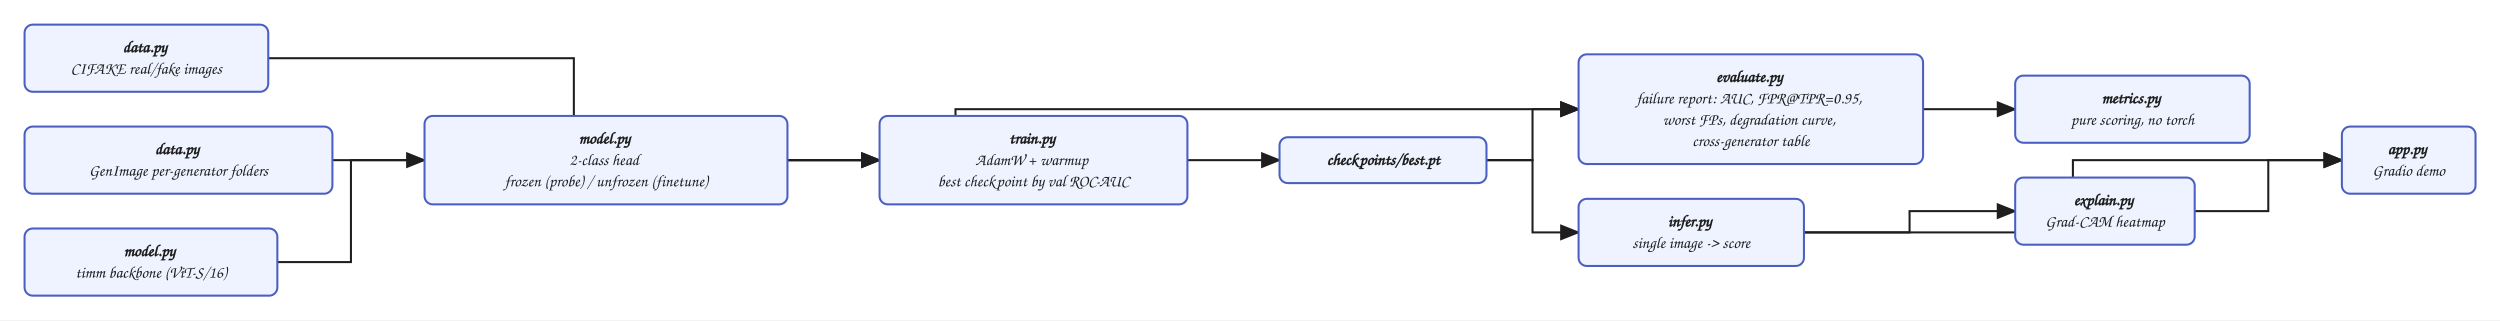
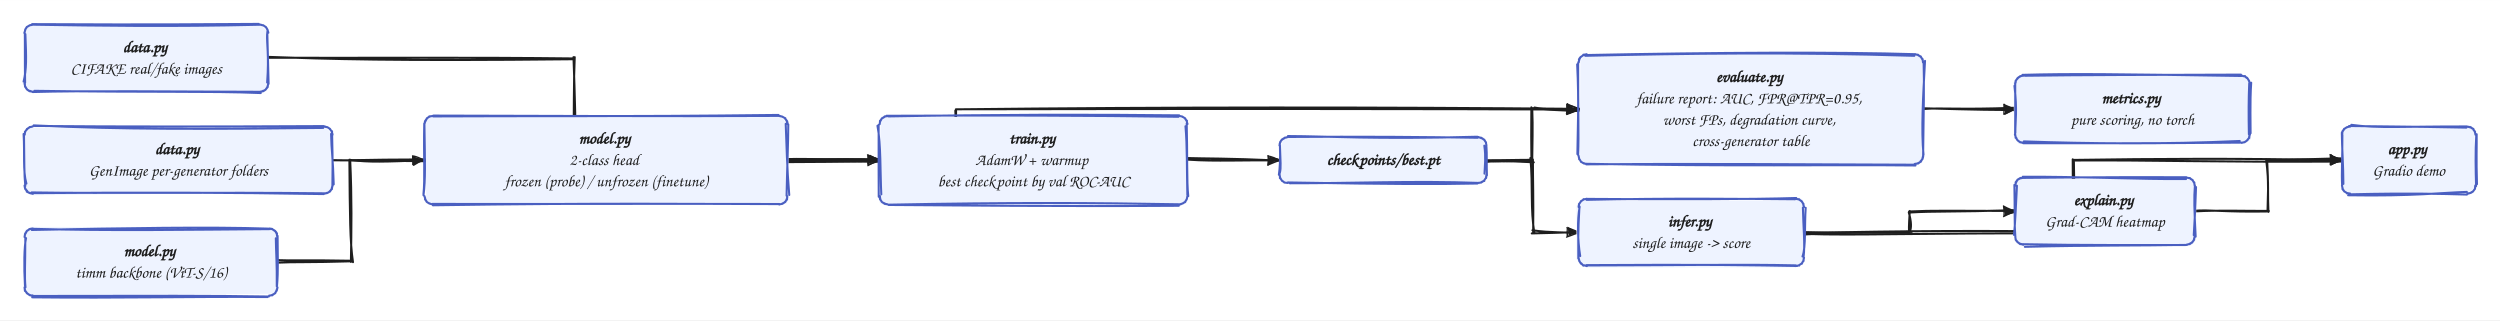
<svg xmlns="http://www.w3.org/2000/svg" viewBox="-24.0 -24.0 2442.7 312.8" width="2443" height="313" font-family="'Comic Sans MS', 'Comic Sans', cursive">
  <rect x="-24.0" y="-24.0" width="2442.7" height="312.8" fill="#ffffff" />
  <defs>
    <marker id="arrowhead" markerWidth="10" markerHeight="8" refX="9" refY="4" orient="auto">
      <polygon points="0 0, 10 4, 0 8" fill="#1e1e1e" />
    </marker>
  </defs>
-   <polyline points="238.1,32.8 536.7,32.8 536.7,132.4 835.4,132.4" fill="none" stroke="#1e1e1e" stroke-width="2" marker-end="url(#arrowhead)" />
-   <polyline points="300.8,132.4 909.6,132.4 909.6,82.6 1518.4,82.6" fill="none" stroke="#1e1e1e" stroke-width="2" marker-end="url(#arrowhead)" />
-   <polyline points="247.0,232.0 318.9,232.0 318.9,132.4 390.8,132.4" fill="none" stroke="#1e1e1e" stroke-width="2" marker-end="url(#arrowhead)" />
-   <polyline points="745.4,132.4 835.4,132.4" fill="none" stroke="#1e1e1e" stroke-width="2" marker-end="url(#arrowhead)" />
-   <polyline points="1136.2,132.4 1226.2,132.4" fill="none" stroke="#1e1e1e" stroke-width="2" marker-end="url(#arrowhead)" />
-   <polyline points="1428.4,132.4 1473.4,132.4 1473.4,82.6 1518.4,82.6" fill="none" stroke="#1e1e1e" stroke-width="2" marker-end="url(#arrowhead)" />
-   <polyline points="1428.4,132.4 1473.4,132.4 1473.4,203.0 1518.4,203.0" fill="none" stroke="#1e1e1e" stroke-width="2" marker-end="url(#arrowhead)" />
-   <polyline points="1855.0,82.6 1945.0,82.6" fill="none" stroke="#1e1e1e" stroke-width="2" marker-end="url(#arrowhead)" />
-   <polyline points="1738.6,203.0 1841.8,203.0 1841.8,182.2 1945.0,182.2" fill="none" stroke="#1e1e1e" stroke-width="2" marker-end="url(#arrowhead)" />
-   <polyline points="2120.4,182.2 2192.3,182.2 2192.3,132.4 2264.2,132.4" fill="none" stroke="#1e1e1e" stroke-width="2" marker-end="url(#arrowhead)" />
-   <polyline points="1738.6,203.0 2001.4,203.0 2001.4,132.4 2264.2,132.4" fill="none" stroke="#1e1e1e" stroke-width="2" marker-end="url(#arrowhead)" />
-   <rect x="0.0" y="0.0" width="238.1" height="65.6" rx="8" ry="8" fill="#eef3ff" stroke="#4a5fc1" stroke-width="2" />
+   <path d="M237.879 31.496 C296.356 33.567, 359.417 35.725, 535.6 33.798 M238.208 32.363 C338.952 32.602, 437.983 31.819, 537.479 33.028 M536.337 31.762 C537.668 68.811, 538.937 104.679, 537.86 131.371 M537.545 31.78 C536.454 57.749, 536.842 80.228, 536.356 132.647 M536.118 132.931 C647.241 131.561, 757.421 132.894, 836.731 133.733 M537.232 132.907 C653.741 130.607, 770.917 131.297, 836.124 131.74" fill="none" stroke="#1e1e1e" stroke-width="2" stroke-linecap="round" stroke-linejoin="round" />
+   <path d="M836.484 131.279 L823.882 136.275 L824.057 127.37" fill="#1e1e1e" stroke="none" stroke-width="0" stroke-linecap="round" stroke-linejoin="round" />
+   <path d="M834.727 133.043 C833.061 134.047, 830.724 134.841, 824.327 136.722 M835.63 132.744 C831.695 134.057, 827.935 135.881, 824.106 136.916 M824.115 136.651 C824.082 133.683, 824.746 129.662, 824.56 127.97 M824.424 136.638 C824.575 133.814, 824.351 131.63, 824.074 127.748 M823.607 127.16 C828.66 129.87, 833.768 132.118, 836.105 132.041 M824.739 127.654 C828.025 129.898, 832.664 130.876, 835.796 132.508" fill="none" stroke="#1e1e1e" stroke-width="1.2" stroke-linecap="round" stroke-linejoin="round" />
+   <path d="M301.434 132.539 C423.449 133.741, 545.26 134.128, 910.063 131.528 M301.168 132.395 C530.784 135.501, 760.84 135.454, 909.513 132.306 M908.218 131.914 C907.56 112.65, 910.35 92.534, 909.419 84.058 M908.899 131.821 C909.842 112.852, 910.282 94.678, 910.152 83.622 M910.21 82.701 C1151.869 82.164, 1394.167 82.411, 1518.98 82.97 M909.939 82.749 C1118.485 80.391, 1327.419 80.528, 1518.74 82.278" fill="none" stroke="#1e1e1e" stroke-width="2" stroke-linecap="round" stroke-linejoin="round" />
+   <path d="M1519.062 83.801 L1506.681 88.522 L1506.607 79.587" fill="#1e1e1e" stroke="none" stroke-width="0" stroke-linecap="round" stroke-linejoin="round" />
+   <path d="M1518.542 82.258 C1515.769 83.487, 1513.204 85.333, 1506.573 87.295 M1518.014 82.245 C1513.676 84.348, 1510.061 85.823, 1507.505 86.881 M1506.781 87.031 C1507.796 84.813, 1507.518 83.09, 1507.122 77.544 M1507.638 86.983 C1507.704 84.684, 1507.497 82.987, 1507.367 78.201 M1507.608 77.157 C1508.902 79.13, 1511.476 80.102, 1518.949 81.857 M1507.793 77.718 C1511.345 79.161, 1514.393 80.615, 1518.738 82.747" fill="none" stroke="#1e1e1e" stroke-width="1.2" stroke-linecap="round" stroke-linejoin="round" />
+   <path d="M246.071 230.068 C262.234 230.794, 275.549 229.797, 318.313 230.683 M246.493 232.57 C263.634 231.684, 278.705 232.513, 319.605 231.222 M320.899 232.065 C317.925 212.206, 317.837 187.422, 317.379 131.946 M318.854 231.863 C319.432 200.312, 319.924 169.443, 318.147 131.997 M318.341 132.182 C336.714 134.629, 350.762 134.049, 391.891 132.437 M319.872 132.457 C339.951 132.023, 361.061 131.768, 391.516 131.687" fill="none" stroke="#1e1e1e" stroke-width="2" stroke-linecap="round" stroke-linejoin="round" />
+   <path d="M391.04 132.723 L378.881 137.169 L378.557 128.204" fill="#1e1e1e" stroke="none" stroke-width="0" stroke-linecap="round" stroke-linejoin="round" />
+   <path d="M389.855 132.974 C387.877 132.351, 386.985 133.348, 380.12 137.468 M390.748 132.297 C388.207 133.163, 385.037 134.339, 379.353 136.446 M380.287 137.011 C379.613 135.184, 379.833 132.519, 379.083 128.158 M379.532 136.927 C379.657 133.354, 380.186 130.344, 380.06 128.255 M379.108 128.655 C382.573 128.889, 384.813 129.486, 391.194 133.175 M380.247 128.332 C383.115 128.975, 385.522 129.954, 391.08 132.587" fill="none" stroke="#1e1e1e" stroke-width="1.2" stroke-linecap="round" stroke-linejoin="round" />
+   <path d="M746.357 132.589 C763.56 133.254, 779.975 130.291, 837.467 131.946 M745.666 131.352 C768.637 130.672, 792.967 132.448, 834.828 133.278" fill="none" stroke="#1e1e1e" stroke-width="2" stroke-linecap="round" stroke-linejoin="round" />
+   <path d="M835.218 131.846 L823.281 136.016 L825.906 127.022" fill="#1e1e1e" stroke="none" stroke-width="0" stroke-linecap="round" stroke-linejoin="round" />
+   <path d="M835.27 131.989 C834.015 133.493, 830.992 133.64, 823.965 137.841 M835.682 132.548 C831.788 133.254, 828.763 135.032, 824.352 137.162 M824.554 137.192 C824.927 134.315, 824.205 132.147, 824.684 127.532 M824.347 137.072 C824.386 134.023, 824.212 131.502, 824.233 127.788 M824.709 128.452 C826.615 128.848, 830.422 130.971, 835.638 132.791 M823.95 128.195 C827.156 128.989, 828.923 129.493, 835.622 132.627" fill="none" stroke="#1e1e1e" stroke-width="1.2" stroke-linecap="round" stroke-linejoin="round" />
+   <path d="M1134.643 130.31 C1153.657 130.931, 1173.945 130.403, 1226.521 132.809 M1137.239 131.934 C1164.247 133.813, 1191.644 132.136, 1226.552 132.735" fill="none" stroke="#1e1e1e" stroke-width="2" stroke-linecap="round" stroke-linejoin="round" />
+   <path d="M1225.595 130.968 L1213.88 138.063 L1216.256 129.039" fill="#1e1e1e" stroke="none" stroke-width="0" stroke-linecap="round" stroke-linejoin="round" />
+   <path d="M1226.885 132.906 C1224.523 132.733, 1221.272 133.933, 1215.912 136.313 M1225.865 132.8 C1222.52 134.12, 1218.689 135.548, 1215.551 136.927 M1215.02 137.372 C1215.145 133.446, 1214.92 131.776, 1215.045 128.347 M1215.361 137.216 C1215.315 134.693, 1215.158 132.659, 1215.326 128.042 M1214.608 128.249 C1218.759 128.808, 1222.231 130.555, 1226.283 132.408 M1214.804 128.058 C1219.525 129.903, 1223.803 130.832, 1226.364 132.667" fill="none" stroke="#1e1e1e" stroke-width="1.2" stroke-linecap="round" stroke-linejoin="round" />
+   <path d="M1428.729 132.43 C1436.132 134.964, 1446.87 132.47, 1471.975 133.673 M1428.011 132.516 C1443.366 132.667, 1460.337 131.937, 1472.475 132.191 M1472.341 134.119 C1472.029 117.664, 1472.105 101.669, 1472.256 80.808 M1473.119 131.388 C1473.231 116.714, 1473.878 100.181, 1473.132 82.321 M1475.389 80.974 C1487.261 83.551, 1503.443 83.785, 1518.411 84.374 M1472.545 81.708 C1488.435 82.865, 1505.541 83.018, 1518.713 82.163" fill="none" stroke="#1e1e1e" stroke-width="2" stroke-linecap="round" stroke-linejoin="round" />
+   <path d="M1517.373 83.49 L1505.88 87.11 L1508.006 78.056" fill="#1e1e1e" stroke="none" stroke-width="0" stroke-linecap="round" stroke-linejoin="round" />
+   <path d="M1517.999 82.12 C1516.431 84.074, 1514.853 84.425, 1507.358 86.886 M1518.399 82.301 C1514.724 84.411, 1510.087 85.489, 1507.2 86.892 M1506.887 87.753 C1508.058 84.216, 1506.892 81.604, 1506.806 77.921 M1507.055 86.841 C1507.644 83.762, 1507.504 79.697, 1507.099 77.776 M1507.809 78.246 C1510.4 78.967, 1515.441 80.338, 1518.327 82.224 M1507.058 78.122 C1511.095 79.166, 1514.732 80.571, 1518.506 82.906" fill="none" stroke="#1e1e1e" stroke-width="1.2" stroke-linecap="round" stroke-linejoin="round" />
+   <path d="M1426.215 134.551 C1435.429 132.882, 1445.638 132.823, 1474.629 134.536 M1428.784 133.099 C1446.254 132.933, 1464.371 133.149, 1473.398 131.647 M1471.322 130.27 C1473.921 157.602, 1471.118 181.323, 1475.315 203.695 M1473.774 131.829 C1473.758 151.512, 1474.457 169.223, 1474.027 203.496 M1473.305 200.904 C1490.938 203.539, 1506.96 202.577, 1518.051 203.886 M1472.67 203.992 C1486.073 203.71, 1500.757 203.265, 1518.579 202.655" fill="none" stroke="#1e1e1e" stroke-width="2" stroke-linecap="round" stroke-linejoin="round" />
+   <path d="M1516.951 203.013 L1508.88 206.357 L1507.555 197.273" fill="#1e1e1e" stroke="none" stroke-width="0" stroke-linecap="round" stroke-linejoin="round" />
+   <path d="M1518.814 203.437 C1516.139 203.714, 1514.332 205.117, 1506.603 207.659 M1518.733 202.952 C1515.904 204.002, 1513.614 204.782, 1507.599 207.057 M1507.993 206.893 C1507.476 203.747, 1506.808 200.193, 1507.807 199.135 M1507.27 207.386 C1507.197 204.832, 1507.074 201.254, 1507.392 198.429 M1506.909 198.444 C1511.672 199.327, 1516.378 202.224, 1518.172 202.24 M1507.111 198.385 C1510.464 199.58, 1513.461 200.51, 1518.448 203.346" fill="none" stroke="#1e1e1e" stroke-width="1.2" stroke-linecap="round" stroke-linejoin="round" />
+   <path d="M1854.701 82.471 C1874.749 80.94, 1889.053 83.315, 1944.483 81.199 M1853.957 81.681 C1875.078 82.082, 1898.074 83.245, 1945.921 83.503" fill="none" stroke="#1e1e1e" stroke-width="2" stroke-linecap="round" stroke-linejoin="round" />
+   <path d="M1946.329 81.735 L1935.279 88.004 L1933.705 78.891" fill="#1e1e1e" stroke="none" stroke-width="0" stroke-linecap="round" stroke-linejoin="round" />
+   <path d="M1944.327 82.052 C1942.448 84.28, 1940.412 84.834, 1934.35 87.632 M1944.716 82.804 C1942.436 83.517, 1939.34 84.898, 1933.647 87.373 M1934.26 86.673 C1933.35 85.718, 1934.619 83.021, 1933.969 78.109 M1934.084 87.13 C1933.926 84.382, 1933.82 82.012, 1934.285 78.283 M1934.51 77.841 C1935.513 79.888, 1937.686 79.607, 1944.616 83.358 M1933.765 77.848 C1936.506 79.37, 1938.862 79.825, 1944.99 82.986" fill="none" stroke="#1e1e1e" stroke-width="1.2" stroke-linecap="round" stroke-linejoin="round" />
+   <path d="M1740.187 204.992 C1760.293 203.328, 1781.116 203.739, 1843.937 202.462 M1738.33 202.663 C1767.142 203.583, 1794.659 203.492, 1841.444 203.359 M1842.083 201.972 C1843.574 198.991, 1843.814 193.056, 1841.034 183.47 M1841.284 203.313 C1840.916 195.204, 1841.719 189.295, 1842.017 182.046 M1841.937 183.565 C1865.981 182.105, 1885.37 183.151, 1943.932 181.31 M1841.319 182.56 C1863.932 181.386, 1883.549 181.947, 1944.91 182.039" fill="none" stroke="#1e1e1e" stroke-width="2" stroke-linecap="round" stroke-linejoin="round" />
+   <path d="M1945.907 183.658 L1935.079 186.451 L1933.255 177.308" fill="#1e1e1e" stroke="none" stroke-width="0" stroke-linecap="round" stroke-linejoin="round" />
+   <path d="M1945.143 182.568 C1942.156 183.12, 1939.891 184.726, 1933.596 187.605 M1945.05 182.655 C1941.417 183.208, 1938.466 185.19, 1934.046 186.738 M1933.926 186.454 C1934.207 184.449, 1934.535 182.25, 1933.53 177.083 M1934.298 186.875 C1934.055 184.651, 1933.966 182.769, 1933.858 177.417 M1933.609 177.238 C1936.857 179.447, 1938.695 180.692, 1944.461 182.574 M1933.819 177.312 C1938.075 179.884, 1941.991 180.764, 1944.932 182.626" fill="none" stroke="#1e1e1e" stroke-width="1.2" stroke-linecap="round" stroke-linejoin="round" />
+   <path d="M2119.473 181.912 C2135.114 180.513, 2149.132 183.358, 2192.691 182.525 M2120.903 182.445 C2144.315 181.173, 2165.461 182.029, 2192.867 182.016 M2191.564 181.724 C2191.598 168.077, 2193.359 156.204, 2190.193 131.758 M2192.439 182.954 C2191.72 168.176, 2192.574 155.484, 2191.213 133.021 M2190.354 133.295 C2209.778 131.799, 2227.426 131.649, 2262.772 130.623 M2191.943 132.444 C2218.712 132.063, 2244.746 132.027, 2263.976 132.331" fill="none" stroke="#1e1e1e" stroke-width="2" stroke-linecap="round" stroke-linejoin="round" />
+   <path d="M2264.685 132.98 L2254.079 135.498 L2252.004 126.325" fill="#1e1e1e" stroke="none" stroke-width="0" stroke-linecap="round" stroke-linejoin="round" />
+   <path d="M2263.256 131.783 C2262.893 132.56, 2260.4 133.317, 2253.943 136.276 M2264.584 132.156 C2260.621 134.274, 2256.864 134.956, 2253.645 136.703 M2252.792 136.834 C2252.825 133.779, 2253.651 132.079, 2253.731 128.097 M2252.993 137.219 C2253.528 133.721, 2253.456 130.526, 2253.351 127.87 M2253.81 127.235 C2255.426 129.607, 2258.832 130.476, 2263.505 132.391 M2253.073 128.326 C2256.645 129.147, 2260.871 130.503, 2264.074 132.866" fill="none" stroke="#1e1e1e" stroke-width="1.2" stroke-linecap="round" stroke-linejoin="round" />
+   <path d="M1739.363 204.458 C1790.978 206.262, 1842.941 203.462, 2000.323 203.945 M1737.865 203.658 C1833.561 201.34, 1928.433 201.024, 2000.836 202.421 M1999.645 203.075 C2003.834 183.595, 2002.717 161.817, 2002.352 134.245 M2002.193 201.996 C2000.726 188.116, 2001.632 174.008, 2001.208 131.596 M2001.694 132.739 C2076.612 132.179, 2148.907 134.609, 2262.778 133.78 M2001.215 132.183 C2083.137 130.948, 2164.525 130.444, 2263.915 132.419" fill="none" stroke="#1e1e1e" stroke-width="2" stroke-linecap="round" stroke-linejoin="round" />
+   <path d="M2264.263 132.102 L2253.878 137.546 L2254.754 128.342" fill="#1e1e1e" stroke="none" stroke-width="0" stroke-linecap="round" stroke-linejoin="round" />
+   <path d="M2264.071 132.7 C2262.601 133.702, 2259.88 133.609, 2253.188 136.649 M2263.968 132.408 C2259.601 134.365, 2255.99 135.648, 2253.093 136.468 M2253.899 137.015 C2253.539 134.35, 2253.422 131.707, 2253.292 127.471 M2253.207 136.644 C2252.936 134.39, 2252.881 131.684, 2252.924 128.124 M2252.91 127.032 C2256.77 129.566, 2259.841 130.06, 2263.35 132.007 M2253.126 128.189 C2256.014 129.161, 2259.6 130.042, 2264.016 131.955" fill="none" stroke="#1e1e1e" stroke-width="1.2" stroke-linecap="round" stroke-linejoin="round" />
+   <path d="M232.063 -1.075 L231.134 0.866 L235.024 4.338 L239.179 6.587 L237.674 9.049 L238.176 55.938 L237.153 61.625 L234.175 64.133 L234.922 65.109 L231.24 64.219 L8.946 64.392 L4.153 66.716 L4.281 62.43 L0.172 59.818 L-1.894 58.749 L-0.147 8.677 L1.476 3.049 L3.44 1.399 L6.82 -1.439 L7.257 -0.537" fill="#eef3ff" stroke="none" stroke-width="0" stroke-linecap="round" stroke-linejoin="round" />
+   <path d="M229.868 -0.067 C230.547 0.114, 231.599 0.074, 233.355 0.915 M230.078 -0.118 C230.824 0.178, 231.275 0.384, 233.193 0.747 M233.404 0.702 C234.052 1.187, 234.983 2.053, 235.699 2.333 M233.049 0.525 C234.133 1.197, 234.841 1.838, 235.862 2.339 M235.502 2.337 C236.27 2.904, 236.956 3.99, 237.171 5.065 M235.741 2.255 C236.258 2.874, 236.682 3.697, 237.418 4.956 M237.177 4.883 C237.687 6.062, 238.03 7.328, 237.805 7.813 M237.424 5.067 C237.782 5.968, 237.97 7.116, 238.226 7.925 M236.993 8.999 C236.468 18.674, 238.994 29.527, 237.017 56.512 M237.167 7.061 C237.57 21.534, 237.974 36.243, 238.441 57.842 M238.035 57.661 C237.976 58.431, 237.67 59.821, 237.228 60.659 M238.081 57.476 C237.974 58.417, 237.699 59.18, 237.553 60.8 M237.626 60.924 C236.794 61.626, 236.752 62.245, 235.729 63.065 M237.485 60.698 C236.776 61.676, 236.115 62.528, 235.619 63.227 M235.702 63.148 C235.43 63.82, 234.691 64.33, 232.839 64.711 M235.751 63.313 C234.889 63.756, 233.891 64.607, 233.309 65.062 M233.099 64.851 C232.319 65.4, 231.319 65.47, 230.317 65.424 M233.001 65.031 C231.947 65.102, 231.063 65.276, 230.065 65.579 M230.754 66.843 C179.68 64.758, 125.249 66.378, 9.543 64.639 M230.733 65.569 C143.924 65.322, 56.368 64.382, 7.89 65.847 M8.276 65.762 C6.847 65.248, 6.285 64.977, 5.096 64.668 M8.155 65.601 C7.064 65.388, 5.829 65.317, 4.783 64.959 M4.615 64.907 C4.338 64.73, 3.542 64.074, 2.479 63.467 M4.945 65.055 C3.963 64.412, 3.043 63.505, 2.496 63.211 M2.373 63.377 C2.015 62.605, 1.312 62.323, 0.784 60.508 M2.424 63.214 C1.916 62.408, 1.428 61.696, 0.75 60.568 M0.551 60.476 C0.255 59.825, 0.55 59.506, 0.267 57.414 M0.451 60.713 C0.497 59.547, 0.251 58.288, -0.034 57.526 M-0.955 55.675 C2.106 43.597, 1.769 32.628, 0.809 9.235 M0.537 56.647 C0.444 46.584, 0.281 36.793, 0.263 9.019 M-0.25 8.149 C-0.002 6.975, 0.497 6.28, 0.799 4.84 M-0.027 8.136 C0.011 7.2, 0.436 6.38, 0.653 4.927 M0.806 4.818 C0.784 4.365, 1.465 3.678, 2.346 2.29 M0.599 4.794 C1.011 4.031, 1.64 3.314, 2.232 2.189 M2.377 2.208 C2.959 2.022, 4.22 0.967, 4.817 0.741 M2.29 2.252 C3.358 1.772, 4.424 1.083, 4.983 0.683 M4.957 0.641 C6.166 0.493, 6.756 0.091, 7.93 -0.315 M4.907 0.653 C5.709 0.614, 6.546 0.439, 7.884 0.12 M7.405 -0.529 C57.667 -0.365, 104.144 0.172, 228.825 -0.738 M8.805 0.065 C74.57 1.099, 141.299 2.177, 229.926 0.092" fill="none" stroke="#4a5fc1" stroke-width="2" stroke-linecap="round" stroke-linejoin="round" />
+   <path d="M293.281 100.702 L295.315 101.931 L297.323 103.386 L299.534 106.184 L302.418 107.952 L299.655 156.058 L300.659 162.317 L297.706 162.724 L295.244 165.759 L293.175 163.618 L7.869 166.788 L3.51 163.18 L1.216 164.657 L1.976 160.358 L-0.722 158.376 L0.179 107.99 L0.02 106.61 L4.155 102.902 L4.271 99.538 L9.162 100.625" fill="#eef3ff" stroke="none" stroke-width="0" stroke-linecap="round" stroke-linejoin="round" />
+   <path d="M293.037 99.364 C293.523 99.546, 293.881 99.688, 295.597 100.251 M292.835 99.689 C293.501 99.775, 294.288 99.901, 295.962 100.307 M296.028 100.343 C296.629 100.708, 297.718 101.134, 298.299 102.118 M295.962 100.158 C296.386 100.626, 296.921 100.856, 298.464 101.833 M298.702 102.229 C298.822 102.841, 299.747 103.879, 300.5 104.271 M298.45 101.996 C298.754 102.631, 299.281 103.019, 300.108 104.399 M300.087 104.765 C300.189 105.388, 300.835 105.932, 300.93 107.543 M300.324 104.667 C300.487 105.522, 300.736 106.519, 300.835 107.523 M299.495 106.765 C299.71 122.337, 301.499 131.626, 302.067 156.085 M300.453 107.781 C300.668 119.205, 301.282 128.354, 300.74 157.9 M301.108 156.99 C300.65 158.101, 300.545 159.092, 300.289 160.149 M300.844 157.13 C300.551 158.124, 300.299 159.167, 300.056 160.214 M300.432 160.588 C299.361 161.076, 299.096 161.932, 298.275 163.101 M300.165 160.305 C299.797 161.042, 299.333 161.804, 298.529 162.852 M298.33 162.567 C297.488 163.76, 296.568 164.3, 295.684 164.327 M298.522 163.012 C297.82 163.313, 296.917 163.709, 295.955 164.452 M295.571 164.318 C295.264 164.464, 294.667 164.597, 292.935 165.149 M295.704 164.582 C294.574 164.794, 293.607 164.892, 292.804 165.29 M293.915 164.774 C185.734 163.545, 79.722 165.112, 6.847 163.917 M292.153 165.558 C202.453 164.048, 112.534 163.711, 7.295 164.642 M7.991 165.135 C6.989 165.103, 6.157 164.933, 4.649 164.488 M8.15 165.318 C6.938 164.865, 5.962 164.921, 4.828 164.52 M4.9 164.283 C4.361 164.465, 3.69 163.839, 2.123 163.179 M4.97 164.477 C4.336 164.29, 3.966 163.884, 2.276 162.984 M2.655 162.583 C1.854 161.792, 1.21 161.182, 0.885 160.346 M2.211 162.737 C2.014 162.278, 1.627 161.645, 0.535 160.399 M0.774 160.271 C0.104 158.947, 0.159 157.992, 0.117 157.025 M0.537 160.164 C0.394 159.491, 0.069 158.52, -0.022 157.261 M1.809 155.311 C-1.818 142.172, 0.253 126.607, -0.957 106.831 M0.722 157.676 C-0.497 145.987, -0.111 135.104, -0.553 107.482 M0.192 107.484 C0.389 106.457, 0.215 105.51, 0.373 104.581 M-0.163 107.652 C0.319 106.465, 0.382 105.198, 0.59 104.547 M0.831 104.549 C0.811 104.173, 1.077 103.431, 2.623 102.258 M0.654 104.587 C1.077 103.662, 1.847 102.819, 2.418 102.087 M2.283 101.943 C3.015 101.525, 3.564 101.473, 5.001 100.221 M2.479 101.99 C2.988 101.45, 3.751 101, 5.049 100.202 M5.121 100.196 C5.409 100.046, 6.605 100.124, 7.695 99.425 M4.924 100.046 C5.988 99.98, 6.755 99.862, 7.908 99.545 M8.896 98.413 C92.801 102.611, 179.412 102.224, 291.761 100.918 M8.72 98.972 C97.202 99.741, 187.01 99.625, 292.274 99.113" fill="none" stroke="#4a5fc1" stroke-width="2" stroke-linecap="round" stroke-linejoin="round" />
+   <path d="M238 198.279 L242.995 198.796 L243.121 202.434 L247.59 205.78 L246.463 206.855 L248.833 256.178 L247.666 258.81 L244.736 261.316 L243.266 262.21 L238.609 263.018 L6.792 264.984 L2.867 263.844 L2.35 262.684 L-0.42 260.897 L0.451 258.002 L0.504 207.303 L-1.436 205.97 L0.67 200.205 L5.922 200.516 L6.866 197.587" fill="#eef3ff" stroke="none" stroke-width="0" stroke-linecap="round" stroke-linejoin="round" />
+   <path d="M239.049 199.449 C239.344 199.029, 240.318 199.352, 241.995 199.588 M239.093 199.169 C239.678 199.321, 240.473 199.367, 241.903 199.866 M242.152 199.984 C242.734 200.229, 243.982 200.87, 244.399 201.248 M242.047 199.791 C242.63 200.359, 243.509 200.853, 244.567 201.654 M244.747 201.467 C245.529 202.122, 246.037 203.112, 246.673 204.132 M244.659 201.408 C245.035 202.061, 245.337 202.67, 246.298 204.169 M246.497 203.991 C246.366 205.337, 246.781 206.426, 246.899 207.273 M246.395 204.266 C246.692 205.066, 246.674 205.912, 246.943 207.121 M245.496 208.731 C245.618 221.8, 246.671 233.724, 246.416 255.659 M247.239 206.401 C247.266 224.696, 248.09 240.305, 246.538 255.858 M247.026 256.975 C246.652 257.739, 246.624 258.943, 246.194 259.638 M247.107 256.784 C246.904 257.842, 246.676 259.164, 246.387 259.956 M246.083 259.597 C246.083 260.527, 244.941 261.618, 244.978 262.482 M246.344 259.912 C245.687 260.898, 245.074 261.762, 244.611 262.478 M244.457 262.642 C243.536 263.31, 242.955 263.533, 242.029 263.944 M244.794 262.383 C243.762 263.217, 242.762 263.832, 242.102 264.169 M242.197 264.441 C241.097 264.357, 240.291 264.675, 239.054 264.874 M241.906 264.133 C240.7 264.486, 239.651 264.836, 239.043 264.674 M237.288 266.188 C166.842 265.511, 93.861 267.422, 7.468 266.439 M238.712 265.631 C183.671 264.695, 127.094 264.865, 8.313 265.09 M7.706 264.508 C7.131 264.907, 6.684 264.837, 4.857 264.308 M8.144 264.707 C7.141 264.72, 6.095 264.577, 4.874 264.08 M5.184 264.315 C3.865 263.198, 2.801 262.909, 2.422 262.236 M4.996 264.227 C4.161 263.777, 3.821 263.525, 2.383 262.429 M2.282 262.445 C2.04 261.529, 1.146 260.453, 0.33 260.184 M2.326 262.588 C1.765 261.658, 1.132 260.585, 0.648 259.903 M0.341 260.065 C0.126 258.692, 0.063 257.712, -0.034 256.637 M0.623 259.943 C0.343 259.097, 0.267 258.414, -0.01 256.668 M0.372 254.947 C-0.708 236.548, -0.431 216.385, 1.476 208.628 M0.907 256.606 C-0.172 245.389, 0.764 235.516, 0.732 208.046 M-0.023 207.475 C0.175 205.939, 0.64 204.74, 0.603 204.323 M0.029 207.169 C0.23 206.333, 0.464 205.23, 0.527 204.167 M0.857 204.28 C1.228 203.49, 2.081 202.174, 2.244 201.57 M0.709 204.053 C1.144 202.994, 2.053 202.024, 2.276 201.658 M2.189 201.679 C2.905 201.293, 3.918 200.587, 5.185 199.701 M2.34 201.4 C3.166 201.109, 3.817 200.552, 4.788 199.72 M4.63 199.75 C5.92 199.426, 7.022 199.206, 8.117 199.165 M4.941 199.765 C5.929 199.725, 6.953 199.336, 7.933 199.297 M7.026 200.628 C97.27 198.748, 183.033 197.356, 237.93 199.31 M8.819 199.513 C83.232 201.687, 159.66 200.368, 239.776 199.803" fill="none" stroke="#4a5fc1" stroke-width="2" stroke-linecap="round" stroke-linejoin="round" />
+   <path d="M739.118 90.456 L738.676 90.261 L741.119 91.883 L743.646 95.776 L746.908 96.158 L746.012 167.498 L746.872 170.702 L743.967 175.308 L739.288 174.061 L736.244 173.617 L400.716 174.38 L397.223 175.709 L394.285 171.911 L392.184 172.637 L392.423 168.829 L391.63 97.016 L392.108 95.731 L392.184 92.108 L394.173 91.893 L399.571 89.149" fill="#eef3ff" stroke="none" stroke-width="0" stroke-linecap="round" stroke-linejoin="round" />
+   <path d="M737.262 89.28 C738.02 89.568, 738.955 89.417, 740.593 89.98 M737.55 89.048 C738.373 89.318, 739.175 89.611, 740.372 89.826 M740.476 90.025 C741.695 90.762, 742.447 90.963, 743.355 91.433 M740.332 89.824 C741.401 90.492, 742.298 90.922, 743.198 91.548 M742.991 91.759 C743.825 92.459, 744.57 93.401, 745.046 94.394 M743.069 91.549 C743.578 92.709, 744.331 93.402, 744.688 94.012 M745.106 94.272 C745.224 95.063, 745.286 95.43, 745.724 97.403 M744.667 94.266 C744.82 95.01, 745.191 95.705, 745.251 97.119 M743.698 96.898 C744.534 117.863, 744.85 138.623, 747.165 166.433 M746.225 97.52 C746.197 116.272, 745.131 136.126, 744.536 167.116 M745.143 167.504 C744.976 168.619, 745.147 169.425, 744.955 170.984 M745.242 167.638 C745.302 168.147, 745.22 168.809, 744.918 170.571 M744.588 170.461 C744.349 171.804, 743.641 172.475, 743.224 173.062 M744.724 170.719 C744.408 171.464, 743.665 172.238, 743.22 173.303 M742.784 173.261 C742.469 174.104, 741.571 174.009, 740.574 174.76 M742.937 173.281 C742.422 173.69, 741.518 174.505, 740.448 175.087 M740.368 175.108 C739.119 175.45, 738.104 175.297, 737.372 175.799 M740.309 174.883 C739.639 175.257, 739.119 175.409, 737.481 175.585 M736.526 175.355 C653.119 175.213, 566.609 174.035, 398.978 176.506 M737.517 175.19 C614.481 174.866, 490.62 175.431, 398.511 175.145 M398.876 175.736 C397.461 175.185, 396.131 175.094, 395.865 174.673 M398.939 175.624 C397.816 175.448, 397.028 175.433, 395.72 174.841 M395.614 174.891 C394.688 174.133, 393.75 173.874, 392.866 173.147 M395.822 174.849 C395.143 174.465, 394.506 174.039, 393.291 173.402 M393.365 173.506 C392.37 172.436, 391.882 171.55, 391.231 170.566 M393.241 173.311 C392.663 172.429, 392.13 171.763, 391.561 170.607 M391.363 170.405 C391.552 169.626, 391.371 169.278, 390.615 167.449 M391.509 170.594 C391.246 169.628, 390.969 168.622, 390.801 167.603 M389.736 165.783 C391.358 150.63, 389.843 130.176, 390.51 96.624 M389.793 166.735 C391.862 151.302, 391.248 135.648, 390.716 96.91 M390.563 97.21 C391.244 96.433, 390.915 95.595, 391.633 94.465 M390.693 97.085 C390.889 96.611, 390.967 96, 391.265 94.187 M391.683 94.41 C392.055 93.698, 392.493 92.982, 393.321 91.282 M391.564 94.247 C391.663 93.543, 392.039 92.966, 393.262 91.628 M392.896 91.815 C394.28 90.85, 395.1 90.144, 395.514 89.582 M393.002 91.537 C394.114 90.84, 394.981 90.176, 395.654 89.967 M395.594 89.705 C396.619 89.327, 397.671 89.587, 398.682 89.305 M395.758 89.885 C396.669 89.492, 397.952 89.486, 398.757 89.122 M399.283 89.689 C487.455 89.114, 577.412 90.069, 736.629 88.211 M399.457 88.843 C514.045 88.993, 630.643 89.825, 737.682 89.175" fill="none" stroke="#4a5fc1" stroke-width="2" stroke-linecap="round" stroke-linejoin="round" />
+   <path d="M1128.437 88.434 L1130.957 91.727 L1135.717 91.331 L1136.301 95.772 L1135.553 95.46 L1135.59 168.018 L1134.278 171.794 L1135.597 174.299 L1131.91 175.112 L1126.279 177.616 L844.239 177.176 L841.18 176.773 L835.82 174.538 L834.388 169.377 L833.995 168.856 L836.556 96.729 L835.252 95.492 L837.499 89.811 L840.423 89.071 L841.875 90.711" fill="#eef3ff" stroke="none" stroke-width="0" stroke-linecap="round" stroke-linejoin="round" />
+   <path d="M1127.875 89.11 C1129.097 89.4, 1129.336 89.43, 1130.935 89.716 M1128.08 89.256 C1129.151 89.315, 1129.96 89.528, 1131.241 89.785 M1131.2 90.066 C1131.882 90.337, 1132.273 90.405, 1134.055 91.619 M1131.345 89.857 C1131.754 90.277, 1132.478 90.625, 1133.901 91.442 M1133.636 91.397 C1134.477 92.796, 1135.46 93.689, 1135.819 94 M1133.878 91.689 C1134.459 92.538, 1134.987 93.452, 1135.478 94.183 M1135.461 93.898 C1135.949 95.411, 1135.78 96.324, 1136.293 96.878 M1135.667 94.266 C1135.625 94.954, 1135.729 95.498, 1136.287 97.117 M1134.299 99.264 C1136 118.141, 1135.58 141.953, 1136.115 166.407 M1135.511 96.54 C1136.305 124.77, 1135.449 153.691, 1137.035 167.574 M1136.316 167.889 C1135.699 168.699, 1136.071 169.107, 1135.46 170.874 M1136.105 167.692 C1135.978 168.255, 1135.92 169.196, 1135.521 170.713 M1135.494 170.525 C1135.016 171.654, 1134.085 172.561, 1133.871 173.499 M1135.504 170.726 C1135.245 171.231, 1135.027 171.587, 1133.902 173.328 M1134.166 173.08 C1133.117 173.442, 1132.558 174.342, 1131.519 174.777 M1133.808 173.38 C1133.126 173.648, 1132.644 174.008, 1131.194 174.877 M1130.939 174.975 C1130.82 174.965, 1130.207 175.531, 1128.091 175.924 M1131.112 174.834 C1130.355 174.97, 1129.752 175.373, 1128.32 175.697 M1127.749 176.989 C1015.549 177.79, 904.951 176.597, 844.279 176.19 M1128.722 175.52 C1045.471 174.017, 963.317 173.555, 844.057 175.902 M843.191 175.509 C842.203 175.388, 841.258 175.398, 840.018 174.894 M843.534 175.741 C842.619 175.324, 841.761 175.11, 840.366 175.13 M840.499 174.667 C839.31 174.268, 838.499 174.038, 837.765 173.259 M840.447 174.998 C839.567 174.352, 838.961 174.081, 837.67 173.247 M837.591 173.112 C837.156 172.572, 837.074 171.877, 835.932 170.804 M837.628 173.234 C837.015 172.209, 836.563 171.431, 835.945 170.511 M836.186 170.599 C836.123 169.771, 835.824 169.399, 835.719 167.461 M835.867 170.774 C835.744 169.962, 835.715 169.244, 835.413 167.738 M837.099 165.819 C836.005 143.863, 836.897 117.27, 833.344 98.82 M834.578 168.165 C834.508 151.034, 834.443 136.318, 834.501 97.873 M835.604 96.946 C835.579 96.315, 835.889 95.225, 835.807 93.951 M835.485 97.33 C835.47 96.267, 835.841 95.208, 836.13 94.207 M836.309 93.885 C836.682 93.905, 836.705 93.135, 837.542 91.65 M835.891 94.113 C836.33 93.603, 836.845 92.9, 837.72 91.599 M838.057 91.296 C838.252 91.408, 839.015 91.05, 840.299 90.117 M837.791 91.675 C838.373 91.246, 838.937 90.822, 840.32 89.885 M840.358 89.659 C841.117 89.936, 842.119 89.364, 843.704 89.444 M840.375 89.677 C841.548 89.637, 842.761 89.361, 843.382 89.275 M842.181 89.033 C942.666 88.567, 1041.648 88.793, 1127.408 90.045 M844.157 89.703 C945.494 87.755, 1046.4 87.636, 1128.147 88.604" fill="none" stroke="#4a5fc1" stroke-width="2" stroke-linecap="round" stroke-linejoin="round" />
+   <path d="M1419.155 111.411 L1424.638 109.792 L1427.515 111.579 L1426.157 116.569 L1429.798 119.763 L1426.569 147.738 L1427.284 147.887 L1424.428 152.491 L1421.731 155.363 L1421.914 156.616 L1233.962 154.972 L1231.337 152.837 L1227.755 152.165 L1226.991 149.517 L1225.967 148.082 L1227.682 117.242 L1228.796 116.053 L1229.014 112.513 L1232.874 111.248 L1234.58 108.873" fill="#eef3ff" stroke="none" stroke-width="0" stroke-linecap="round" stroke-linejoin="round" />
+   <path d="M1420.543 109.74 C1420.917 110.083, 1421.773 110.295, 1423.333 110.908 M1420.338 109.935 C1421.318 110.06, 1422.463 110.521, 1423.509 110.545 M1423.324 110.908 C1423.958 111.014, 1424.508 111.298, 1426.155 112.604 M1423.43 110.69 C1424.325 111.21, 1425.066 111.494, 1426.003 112.464 M1426.336 112.49 C1426.53 113.277, 1427.095 114.122, 1427.993 115.062 M1426.087 112.302 C1426.783 113.139, 1427.086 113.946, 1427.668 114.826 M1427.87 114.98 C1427.951 115.937, 1428.085 116.128, 1428.262 117.808 M1427.739 115.065 C1427.952 116.311, 1428.238 117.315, 1428.396 117.915 M1426.301 118.231 C1427.938 129.358, 1426.781 137.959, 1426.464 145.581 M1428.298 118.46 C1429.061 126.668, 1428.415 137.257, 1428.833 147.233 M1428.233 146.818 C1428.408 147.927, 1428.202 149.203, 1428.02 149.963 M1428.368 146.946 C1428.331 147.572, 1427.969 148.465, 1427.851 149.727 M1427.8 149.789 C1427.039 150.704, 1426.541 151.847, 1425.918 152.48 M1427.684 149.933 C1427.091 150.687, 1426.724 151.472, 1425.984 152.553 M1426.293 152.755 C1425.194 152.593, 1424.974 153.174, 1423.209 153.993 M1426.079 152.351 C1425.067 153.195, 1424.161 153.775, 1423.34 154.194 M1423.566 154.043 C1422.642 154.407, 1421.821 154.501, 1420.209 154.593 M1423.315 154.312 C1422.482 154.262, 1421.796 154.589, 1420.559 154.68 M1420.518 154.629 C1358.344 152.298, 1296.632 155.113, 1236.251 155 M1419.502 155.202 C1380.924 156.035, 1340.17 156.071, 1234.265 154.177 M1234.361 154.482 C1233.145 154.792, 1231.93 154.246, 1231.026 154.314 M1234.328 154.73 C1233.621 154.78, 1232.694 154.366, 1231.211 154.29 M1230.928 154.299 C1230.133 153.603, 1229.447 152.747, 1228.864 152.571 M1231.273 154.348 C1230.221 153.484, 1229.318 153.038, 1228.578 152.62 M1228.674 152.574 C1228.142 151.879, 1227.81 151.374, 1226.833 149.587 M1228.543 152.357 C1227.913 151.679, 1227.561 150.98, 1226.858 149.943 M1226.553 149.994 C1226.772 148.503, 1226.233 147.495, 1226.368 146.673 M1226.753 149.825 C1226.698 148.566, 1226.469 147.524, 1226.225 146.746 M1226.463 145.055 C1227.94 139.453, 1227.039 134.077, 1226.577 117.616 M1225.563 146.694 C1226.506 139.628, 1226.991 133.413, 1226.585 117.537 M1226.19 118.136 C1226.165 116.997, 1226.458 115.655, 1226.837 114.892 M1226.149 118.046 C1226.456 117.345, 1226.344 116.451, 1226.867 115.027 M1227.135 114.816 C1227.243 113.738, 1227.854 113.049, 1228.619 112.162 M1226.746 114.779 C1227.153 114.106, 1227.808 113.276, 1228.706 112.369 M1228.764 112.232 C1229.598 111.721, 1230.169 111.364, 1231.283 110.797 M1228.452 112.285 C1229.322 111.777, 1229.773 111.573, 1231.186 110.604 M1231.322 110.414 C1232.428 110.516, 1233.337 110.301, 1234.269 109.729 M1231.193 110.597 C1232.289 110.204, 1233.432 109.983, 1234.207 109.9 M1234.464 108.828 C1275.448 108.964, 1318.202 112.331, 1419.464 109.506 M1235.214 109.76 C1303.685 109.155, 1372.219 109.697, 1419.838 110.567" fill="none" stroke="#4a5fc1" stroke-width="2" stroke-linecap="round" stroke-linejoin="round" />
+   <path d="M1848.474 28.388 L1848.519 30.257 L1853.713 30.028 L1854.612 35.565 L1854.243 38.066 L1856.147 129.658 L1854.691 130.379 L1851.858 132.882 L1850.153 133.614 L1847.748 137.815 L1525.086 134.967 L1522.893 135.301 L1521.089 131.991 L1520.995 131.857 L1519.339 129.509 L1520.208 35.955 L1519.54 34.813 L1521.929 33.416 L1522.525 31.626 L1524.485 29.435" fill="#eef3ff" stroke="none" stroke-width="0" stroke-linecap="round" stroke-linejoin="round" />
+   <path d="M1846.956 29.226 C1847.794 28.915, 1847.954 29.308, 1850.13 29.645 M1846.995 29.142 C1847.896 29.057, 1849.048 29.438, 1850.178 29.504 M1849.848 29.293 C1850.464 29.935, 1851.172 30.435, 1852.655 31.134 M1849.914 29.723 C1850.968 30.386, 1852.055 30.934, 1852.506 31.357 M1852.781 31.127 C1853.334 32.095, 1853.135 32.373, 1854.566 33.668 M1852.696 31.442 C1853.18 32.296, 1853.914 32.996, 1854.258 33.997 M1854.68 34.262 C1854.476 34.62, 1855.034 36.012, 1855.287 36.938 M1854.538 34.065 C1854.556 34.927, 1854.904 36.108, 1854.904 36.913 M1856.903 35.397 C1854.947 70.146, 1853.053 103.307, 1855.413 126.955 M1855.484 36.48 C1856.144 58.514, 1855.708 82.518, 1855.031 129.091 M1855.206 127.947 C1854.932 129.407, 1854.925 130.285, 1854.325 131.253 M1855.031 128.073 C1854.808 129.09, 1854.469 130.262, 1854.254 131.269 M1854.506 131.253 C1853.853 132.091, 1853.479 132.295, 1852.364 133.66 M1854.264 131.34 C1854.056 131.853, 1853.558 132.221, 1852.794 133.979 M1852.82 133.974 C1851.808 134.333, 1850.752 134.945, 1849.954 135.41 M1852.75 133.849 C1851.928 134.225, 1851.445 134.677, 1850.214 135.711 M1849.937 135.31 C1848.875 136.1, 1847.844 135.723, 1846.728 136.118 M1849.917 135.663 C1849.008 135.754, 1848.24 136.006, 1846.87 136.191 M1847.58 137.617 C1761.026 136.663, 1673.64 138.761, 1525.521 135.937 M1846.732 136.836 C1737.771 136.527, 1630.629 135.535, 1525.885 136.518 M1526.276 136.311 C1525.486 135.792, 1524.657 136.002, 1523.434 135.279 M1526.523 136.247 C1525.696 136.107, 1525.027 135.822, 1523.457 135.651 M1523.413 135.476 C1522.356 135.138, 1521.796 134.311, 1520.708 134.083 M1523.498 135.57 C1522.574 135.099, 1521.373 134.48, 1520.885 133.865 M1520.5 133.58 C1520.528 133.386, 1519.946 132.416, 1519.133 131.224 M1520.858 134.008 C1520.539 133.378, 1519.96 132.758, 1519.171 131.246 M1518.975 131.588 C1518.994 130.037, 1518.337 129.005, 1518.417 128.085 M1519.039 131.404 C1518.796 130.3, 1518.815 129.546, 1518.437 128.281 M1517.226 126.491 C1517.433 103.128, 1518.939 76.455, 1517.011 38.812 M1517.948 127.424 C1518.868 106.195, 1517.802 84.253, 1517.97 37.501 M1518.176 36.872 C1518.755 35.879, 1519.032 34.284, 1519.267 34.034 M1518.541 36.963 C1518.637 36, 1518.818 34.986, 1519.004 34.047 M1518.705 33.947 C1519.47 32.945, 1519.666 32.202, 1520.44 31.53 M1519.001 33.972 C1519.419 33.165, 1520.215 32.209, 1520.764 31.34 M1520.87 31.367 C1521.717 30.933, 1522.751 29.921, 1523.012 29.678 M1520.841 31.423 C1521.7 30.836, 1522.367 30.197, 1523.453 29.523 M1523.03 29.368 C1524.527 29.418, 1525.386 29.026, 1526.235 28.869 M1523.41 29.717 C1524.145 29.471, 1524.606 29.429, 1526.431 29.053 M1524.956 30.451 C1626.308 28.139, 1725.647 26.766, 1846.422 30.466 M1527.12 29.669 C1649.763 27.12, 1772.889 26.52, 1847.731 28.873" fill="none" stroke="#4a5fc1" stroke-width="2" stroke-linecap="round" stroke-linejoin="round" />
+   <path d="M1730.593 171.765 L1733.6 168.722 L1736.911 170.676 L1740.068 176.761 L1739.888 178.569 L1738.526 229.778 L1739.097 231.071 L1736.288 231.474 L1735.575 234.265 L1730.583 237.214 L1528.209 237.363 L1522.25 235.965 L1522.224 234.218 L1518.599 232.396 L1516.312 229.135 L1516.334 176.868 L1518.084 175.774 L1522.643 172.319 L1524.175 170.003 L1526.389 172.197" fill="#eef3ff" stroke="none" stroke-width="0" stroke-linecap="round" stroke-linejoin="round" />
+   <path d="M1730.368 170.256 C1731.014 169.999, 1731.791 170.573, 1733.928 170.581 M1730.653 170.222 C1731.801 170.582, 1732.633 170.554, 1733.519 170.664 M1733.372 170.534 C1734.625 171.056, 1734.837 171.771, 1736.155 172.519 M1733.727 170.955 C1734.122 171.044, 1734.707 171.509, 1736.337 172.451 M1736.226 172.62 C1736.786 172.977, 1736.825 173.861, 1738.139 175.13 M1736.306 172.454 C1736.861 173.297, 1737.37 173.89, 1737.848 175.04 M1737.834 175.088 C1738.001 176.168, 1738.328 177.45, 1738.656 178.268 M1738.01 175.265 C1738.161 176.081, 1738.242 177.111, 1738.74 178.111 M1740.304 178.963 C1739.095 196.315, 1740.664 217.219, 1737.163 226.529 M1737.57 178.799 C1737.925 197.49, 1739.798 215.639, 1738.229 227.049 M1738.524 227.932 C1738.455 228.432, 1737.992 229.567, 1738.286 230.743 M1738.694 227.727 C1738.284 228.807, 1738.297 230.26, 1737.985 231.012 M1738.212 230.917 C1737.319 231.542, 1737.379 231.981, 1736.466 233.697 M1737.843 230.947 C1737.302 231.709, 1736.983 232.506, 1736.276 233.604 M1736.347 233.393 C1735.256 233.883, 1734.539 234.833, 1733.699 235.026 M1736.094 233.548 C1735.24 234.129, 1734.333 234.8, 1733.76 235.101 M1733.964 235.433 C1732.71 235.216, 1732.082 235.557, 1730.902 235.843 M1733.52 235.214 C1732.525 235.446, 1731.673 235.622, 1730.508 235.903 M1731.977 235.822 C1689.654 235.092, 1644.797 234.19, 1526.075 234.948 M1730.716 235.19 C1676.661 233.958, 1623.571 235.143, 1526.902 235.294 M1526.646 235.684 C1525.628 235.596, 1525.184 235.251, 1523.642 235.099 M1526.517 235.963 C1525.286 235.462, 1523.936 235.183, 1523.175 235.212 M1523.042 235.507 C1522.408 234.873, 1521.974 234.076, 1521.007 233.139 M1523.196 235.319 C1522.398 234.586, 1521.229 233.794, 1520.665 233.31 M1520.783 233.441 C1520.367 232.603, 1519.189 231.304, 1519.234 231.062 M1520.645 233.531 C1520.246 232.43, 1519.421 231.698, 1518.956 230.75 M1519.198 230.727 C1518.964 229.782, 1518.845 229.381, 1518.266 227.697 M1519.126 230.855 C1519.021 230.244, 1518.633 229.45, 1518.449 227.688 M1519.99 226.127 C1517.374 209.665, 1517.087 190.557, 1519.445 178.008 M1518.133 228.453 C1518.156 215.402, 1517.639 204.273, 1519.254 177.564 M1518.617 178.462 C1518.42 177.573, 1518.558 176.994, 1518.841 175.375 M1518.405 178.079 C1518.496 177.479, 1518.849 176.629, 1518.941 175.267 M1518.731 175.277 C1519.497 174.353, 1519.933 174.21, 1520.717 172.442 M1519.056 175.038 C1519.813 174.068, 1520.422 173.313, 1520.622 172.51 M1520.776 172.703 C1521.088 172.036, 1522.066 172.027, 1523.196 170.758 M1520.702 172.432 C1521.877 171.767, 1522.761 171.349, 1523.191 170.969 M1523.194 170.523 C1523.77 170.571, 1524.579 170.659, 1526.656 170.208 M1523.427 170.709 C1524.096 170.765, 1524.815 170.452, 1526.456 170.078 M1526.226 171.204 C1605.154 169.282, 1684.86 170.269, 1729.958 170.638 M1527.334 170.248 C1607.704 170.86, 1689.253 170.717, 1731.094 169.37" fill="none" stroke="#4a5fc1" stroke-width="2" stroke-linecap="round" stroke-linejoin="round" />
+   <path d="M2164.611 49.343 L2170.581 49.787 L2172.009 53.924 L2173.224 56.358 L2173.233 57.472 L2172.804 105.698 L2175.403 111.764 L2172.619 114.266 L2168.697 114.916 L2165.318 116.614 L1953.732 115.559 L1948.207 116.629 L1945.759 112.245 L1947.003 108.736 L1944.084 108.762 L1943.259 56.181 L1947.428 55.135 L1945.758 53.822 L1948.226 50.981 L1954.894 49.159" fill="#eef3ff" stroke="none" stroke-width="0" stroke-linecap="round" stroke-linejoin="round" />
+   <path d="M2166.337 49.686 C2166.78 50.138, 2167.518 50.238, 2168.97 50.573 M2166.21 49.701 C2167.268 50.179, 2168.435 50.399, 2169.088 50.551 M2169.452 50.175 C2170.031 51.189, 2170.401 51.464, 2171.555 52.304 M2169.112 50.261 C2169.993 50.777, 2170.595 51.506, 2171.739 52.273 M2171.571 51.857 C2172.182 52.914, 2172.459 53.094, 2173.612 54.991 M2171.815 52.195 C2172.157 52.727, 2172.77 53.54, 2173.338 54.811 M2173.544 54.969 C2173.959 55.494, 2173.934 56.71, 2173.925 57.998 M2173.382 54.865 C2173.717 55.625, 2173.859 56.504, 2174.149 57.709 M2175.606 56.73 C2174.303 75.778, 2175.136 99.318, 2175.012 106.102 M2173.656 57.419 C2172.99 73.061, 2172.973 87.749, 2173.328 107.107 M2174.396 107.261 C2173.879 108.102, 2173.615 108.839, 2173.491 110.233 M2174.257 107.381 C2174.059 108.23, 2173.89 108.694, 2173.616 110.426 M2173.818 110.58 C2173.341 110.963, 2172.524 111.638, 2171.813 113.078 M2173.651 110.554 C2173.167 111.075, 2172.717 111.455, 2171.658 112.901 M2171.774 112.812 C2171.289 113.477, 2170.255 114.11, 2169.344 114.643 M2171.665 112.918 C2171.001 113.73, 2170.188 114.273, 2169.206 114.819 M2169.235 114.9 C2168.498 115.109, 2167.661 114.979, 2166.32 115.568 M2169.023 114.764 C2167.951 115.138, 2167.017 115.238, 2166.047 115.286 M2164.391 113.664 C2090.966 117.03, 2017.287 116.307, 1953.464 114.056 M2166.665 115.246 C2083.937 116.075, 2000.821 115.963, 1952.79 115.849 M1952.961 115.712 C1952.36 115.451, 1951.645 115.206, 1949.795 114.919 M1953.112 115.353 C1951.761 115.317, 1950.669 114.839, 1949.821 114.773 M1949.927 114.884 C1949.03 114.608, 1948.723 113.84, 1947.251 112.851 M1949.822 114.741 C1949.371 114.464, 1948.751 114.173, 1947.372 113.083 M1947.665 113.303 C1946.454 112.31, 1946.337 111.201, 1945.935 110.245 M1947.36 113.054 C1946.944 112.329, 1946.547 111.676, 1945.668 110.582 M1945.365 110.522 C1945.535 109.526, 1945.297 109.101, 1944.715 107.309 M1945.484 110.307 C1945.396 109.565, 1945.135 108.448, 1945.06 107.423 M1945.153 105.762 C1945.084 93.961, 1947.204 84.376, 1944.278 59.805 M1944.918 107.383 C1945.081 94.805, 1945.114 82.585, 1945.039 58.128 M1945.003 57.798 C1945.41 57.055, 1945.532 56.224, 1945.671 54.461 M1944.869 57.923 C1945.077 56.744, 1945.395 55.447, 1945.479 54.888 M1945.356 55.008 C1946.514 53.67, 1946.882 52.953, 1947.594 52.409 M1945.711 54.832 C1946.133 54.246, 1946.207 53.557, 1947.408 52.081 M1947.282 52.439 C1948.263 51.804, 1949.049 51.141, 1949.981 50.238 M1947.491 52.17 C1947.779 51.773, 1948.359 51.267, 1949.857 50.488 M1949.958 50.733 C1950.881 49.951, 1952.252 49.741, 1953.022 49.948 M1950.044 50.429 C1950.637 50.131, 1951.613 50.202, 1953.08 49.831 M1954.471 49.952 C2011.861 49.152, 2069.623 49.129, 2165.564 48.818 M1952.089 49.054 C1997.962 47.732, 2043.702 48.205, 2166.153 50.172" fill="none" stroke="#4a5fc1" stroke-width="2" stroke-linecap="round" stroke-linejoin="round" />
+   <path d="M2113.63 151.12 L2114.162 150.853 L2117.907 152.973 L2121.379 155.954 L2121.577 156.375 L2122.083 205.818 L2118.309 208.256 L2119.749 212.857 L2116.819 215.567 L2110.853 216.013 L1952.656 213.755 L1951.764 213.093 L1946.894 214.472 L1944.607 209.276 L1945.256 208.389 L1943.585 155.494 L1945.972 154.496 L1946.473 151.125 L1949.877 151.958 L1952.598 150.321" fill="#eef3ff" stroke="none" stroke-width="0" stroke-linecap="round" stroke-linejoin="round" />
+   <path d="M2112.449 149.116 C2112.701 149.57, 2113.399 149.851, 2115.468 149.91 M2112.24 149.509 C2113.545 149.725, 2114.72 149.864, 2115.457 150.11 M2115.676 149.816 C2116.207 150.71, 2116.736 151.2, 2117.756 151.434 M2115.625 149.893 C2116.336 150.509, 2117.284 151.175, 2117.942 151.767 M2118.371 151.75 C2118.334 152.195, 2118.849 152.983, 2119.885 154.197 M2118.124 151.607 C2118.582 152.455, 2118.969 153.162, 2119.628 154.254 M2120.053 154.196 C2120.184 155.443, 2119.927 156.549, 2120.65 157.073 M2119.882 154.464 C2120.022 155.169, 2120.224 155.896, 2120.357 157.307 M2121.707 158.696 C2121.145 169.521, 2121.241 177.377, 2119.461 205.676 M2120.542 158.139 C2119.688 168.632, 2119.881 179.86, 2121.326 207.165 M2120.414 207.246 C2119.98 207.739, 2119.795 209.345, 2119.496 210.378 M2120.292 207.035 C2120.235 207.948, 2120.09 208.691, 2119.719 210.168 M2119.568 210.244 C2119.508 211.069, 2119.124 211.324, 2117.96 212.458 M2119.931 210.161 C2119.113 210.961, 2118.514 211.77, 2118.168 212.527 M2118.001 212.887 C2117.466 213.027, 2116.771 213.343, 2115.134 214.259 M2118.036 212.617 C2117.561 212.959, 2116.844 213.376, 2115.452 214.536 M2115.306 214.367 C2114.42 214.295, 2113.374 215.006, 2112.539 215.292 M2115.325 214.315 C2114.178 214.502, 2113.16 214.854, 2112.386 214.998 M2111.166 215.221 C2066.825 216.096, 2020.545 215.461, 1954.421 217.092 M2111.457 215.332 C2061.781 215.179, 2012.242 215.695, 1951.959 214.489 M1952.676 215.085 C1951.89 214.477, 1950.948 214.211, 1950.003 214.084 M1953.106 215.069 C1951.964 214.794, 1950.802 214.443, 1949.866 214.334 M1950.212 214.26 C1949.053 213.687, 1948.872 213.605, 1947.55 212.563 M1949.847 214.491 C1949.196 213.952, 1948.607 213.487, 1947.479 212.528 M1947.292 212.509 C1946.64 212.046, 1946.273 211.128, 1945.38 210.082 M1947.475 212.577 C1946.696 211.68, 1946.052 210.587, 1945.453 210.086 M1945.587 210.317 C1945.384 208.648, 1944.906 207.587, 1945.22 206.921 M1945.57 210.086 C1945.345 209.181, 1945.333 208.68, 1945.072 207.158 M1943.717 205.398 C1945.36 192.536, 1945.687 174.154, 1946.712 157.401 M1945.103 206.312 C1944.14 194.207, 1944.723 182.996, 1944.223 156.592 M1944.788 157.133 C1945.145 156.547, 1945.25 155.465, 1945.901 154.203 M1945.061 157.44 C1945.315 156.612, 1945.477 155.807, 1945.744 154.18 M1945.382 154.083 C1945.886 153.478, 1946.494 152.706, 1947.215 151.722 M1945.766 154.297 C1946.199 153.549, 1946.414 153.061, 1947.266 151.651 M1947.189 151.52 C1948.154 150.96, 1949.402 150.298, 1950.165 149.718 M1947.352 151.58 C1947.957 151.432, 1948.753 150.818, 1949.923 150.007 M1950.122 150.288 C1950.78 150.108, 1952.1 149.722, 1952.788 149.688 M1950.061 150.149 C1950.906 149.877, 1951.812 149.677, 1953.105 149.256 M1952.346 148.621 C2008.05 148.293, 2067.927 151.335, 2111.898 150.874 M1951.979 149.748 C1988.496 149.579, 2025.491 148.716, 2111.969 149.075" fill="none" stroke="#4a5fc1" stroke-width="2" stroke-linecap="round" stroke-linejoin="round" />
+   <path d="M2386.548 99.297 L2390.043 98.318 L2391.905 102.621 L2393.435 106.15 L2393.822 105.878 L2395.261 156.538 L2393.515 159.548 L2390.78 162.049 L2388.841 162.618 L2388.687 166.012 L2270.779 166.751 L2270.32 164.358 L2267.228 163.099 L2265.61 160.416 L2265.628 158.615 L2263.111 109.606 L2263.716 104.456 L2266.387 103.228 L2270.727 99.336 L2273.703 97.883" fill="#eef3ff" stroke="none" stroke-width="0" stroke-linecap="round" stroke-linejoin="round" />
+   <path d="M2386.662 99.802 C2387.377 99.653, 2388.036 100.116, 2390.066 100.502 M2386.698 99.588 C2387.311 99.8, 2388.208 99.737, 2389.925 100.27 M2390 100.057 C2390.513 100.831, 2391.201 101.537, 2392.711 101.819 M2389.91 100.126 C2390.617 100.539, 2391.063 101.122, 2392.573 101.861 M2392.616 102.242 C2392.586 102.732, 2393.339 103.471, 2394.259 104.659 M2392.533 101.948 C2392.735 102.485, 2393.225 103.084, 2394.345 104.624 M2394.008 104.677 C2394.438 105.369, 2394.484 106.408, 2394.819 107.403 M2394.153 104.664 C2394.427 105.314, 2394.362 105.889, 2394.665 107.505 M2395.909 107.062 C2396.087 119.585, 2395.447 130.076, 2396.211 155.85 M2395.529 107.359 C2394.487 124.723, 2394.89 142.411, 2395.324 157.823 M2394.531 157.175 C2394.355 158.02, 2394.37 158.572, 2394.256 160.468 M2394.755 157.289 C2394.512 158.265, 2394.39 158.96, 2394.25 160.183 M2394.074 160.508 C2393.775 161.119, 2393.168 161.61, 2392.206 163.095 M2394.311 160.368 C2393.878 160.898, 2393.476 161.289, 2392.45 162.752 M2392.328 162.906 C2391.195 163.568, 2390.319 163.913, 2389.679 164.476 M2392.507 162.915 C2391.674 163.463, 2390.859 164.099, 2389.798 164.526 M2390.133 164.434 C2389.065 164.666, 2388.422 164.784, 2386.857 164.962 M2389.728 164.466 C2389.116 164.621, 2388.629 164.775, 2386.824 165.309 M2386.278 163.419 C2362.374 164.055, 2334.882 167.807, 2270.313 166.715 M2386.371 166.039 C2359.553 165.323, 2333.45 164.385, 2272.457 165.767 M2272.246 165.058 C2271.231 164.933, 2270.019 164.767, 2269.411 164.504 M2272.301 165.059 C2271.366 164.921, 2270.135 164.699, 2269.112 164.494 M2269.041 164.892 C2268.931 164.022, 2268.22 163.969, 2266.394 162.875 M2269.073 164.513 C2268.577 164.039, 2267.691 163.728, 2266.459 162.901 M2266.774 162.971 C2266.026 162.353, 2265.409 161.625, 2264.681 160.52 M2266.462 162.7 C2265.994 162.179, 2265.45 161.165, 2264.766 160.19 M2265.01 160.056 C2264.554 158.993, 2264.614 157.908, 2264.269 157.133 M2264.856 160.137 C2264.648 159.103, 2264.435 157.949, 2264.284 157.165 M2265.68 155.634 C2265.67 137.512, 2264.204 118.732, 2264.146 105.597 M2264.489 157.942 C2263.666 144.21, 2264.798 131.908, 2264.708 107.755 M2264.43 107.724 C2264.665 107.241, 2264.632 106.519, 2264.676 104.545 M2264.125 107.556 C2264.496 106.478, 2264.623 105.225, 2264.881 104.4 M2264.608 104.414 C2265.459 103.366, 2265.999 102.676, 2266.692 101.634 M2264.693 104.691 C2265.466 103.809, 2265.82 102.866, 2266.652 101.822 M2266.295 101.856 C2267.38 101.719, 2267.918 100.749, 2268.894 100.454 M2266.413 101.917 C2267.306 101.363, 2268.318 100.642, 2269.19 100.125 M2268.831 100.442 C2269.879 100.261, 2270.494 99.699, 2272.409 99.372 M2269.279 100.141 C2270.057 99.843, 2270.893 99.699, 2272.329 99.609 M2273.417 97.869 C2299.739 101.587, 2325.586 99.299, 2386.406 99.467 M2271.195 99.045 C2298.9 99.555, 2327.711 99.391, 2385.876 100.627" fill="none" stroke="#4a5fc1" stroke-width="2" stroke-linecap="round" stroke-linejoin="round" />
  <text text-anchor="middle" font-size="16" fill="#1e1e1e">
    <tspan x="119.0" y="27.2" font-weight="700">data.py</tspan>
    <tspan x="119.0" y="48.0">CIFAKE real/fake images</tspan>
  </text>
-   <rect x="0.0" y="99.6" width="300.8" height="65.6" rx="8" ry="8" fill="#eef3ff" stroke="#4a5fc1" stroke-width="2" />
  <text text-anchor="middle" font-size="16" fill="#1e1e1e">
    <tspan x="150.4" y="126.8" font-weight="700">data.py</tspan>
    <tspan x="150.4" y="147.6">GenImage per-generator folders</tspan>
  </text>
-   <rect x="0.0" y="199.2" width="247.0" height="65.6" rx="8" ry="8" fill="#eef3ff" stroke="#4a5fc1" stroke-width="2" />
  <text text-anchor="middle" font-size="16" fill="#1e1e1e">
    <tspan x="123.5" y="226.4" font-weight="700">model.py</tspan>
    <tspan x="123.5" y="247.2">timm backbone (ViT-S/16)</tspan>
  </text>
-   <rect x="390.8" y="89.2" width="354.6" height="86.4" rx="8" ry="8" fill="#eef3ff" stroke="#4a5fc1" stroke-width="2" />
  <text text-anchor="middle" font-size="16" fill="#1e1e1e">
    <tspan x="568.1" y="116.4" font-weight="700">model.py</tspan>
    <tspan x="568.1" y="137.2">2-class head</tspan>
    <tspan x="568.1" y="158.0">frozen (probe) / unfrozen (finetune)</tspan>
  </text>
-   <rect x="835.4" y="89.2" width="300.8" height="86.4" rx="8" ry="8" fill="#eef3ff" stroke="#4a5fc1" stroke-width="2" />
  <text text-anchor="middle" font-size="16" fill="#1e1e1e">
    <tspan x="985.8" y="116.4" font-weight="700">train.py</tspan>
    <tspan x="985.8" y="137.2">AdamW + warmup</tspan>
    <tspan x="985.8" y="158.0">best checkpoint by val ROC-AUC</tspan>
  </text>
-   <rect x="1226.2" y="110.0" width="202.2" height="44.8" rx="8" ry="8" fill="#eef3ff" stroke="#4a5fc1" stroke-width="2" />
  <text text-anchor="middle" font-size="16" fill="#1e1e1e">
    <tspan x="1327.3" y="137.2" font-weight="700">checkpoints/best.pt</tspan>
  </text>
-   <rect x="1518.4" y="29.0" width="336.6" height="107.2" rx="8" ry="8" fill="#eef3ff" stroke="#4a5fc1" stroke-width="2" />
  <text text-anchor="middle" font-size="16" fill="#1e1e1e">
    <tspan x="1686.7" y="56.2" font-weight="700">evaluate.py</tspan>
    <tspan x="1686.7" y="77.0">failure report: AUC, FPR@TPR=0.95,</tspan>
    <tspan x="1686.7" y="97.8">worst FPs, degradation curve,</tspan>
    <tspan x="1686.7" y="118.6">cross-generator table</tspan>
  </text>
-   <rect x="1518.4" y="170.2" width="220.2" height="65.6" rx="8" ry="8" fill="#eef3ff" stroke="#4a5fc1" stroke-width="2" />
  <text text-anchor="middle" font-size="16" fill="#1e1e1e">
    <tspan x="1628.5" y="197.4" font-weight="700">infer.py</tspan>
    <tspan x="1628.5" y="218.2">single image -&gt; score</tspan>
  </text>
-   <rect x="1945.0" y="49.8" width="229.1" height="65.6" rx="8" ry="8" fill="#eef3ff" stroke="#4a5fc1" stroke-width="2" />
  <text text-anchor="middle" font-size="16" fill="#1e1e1e">
    <tspan x="2059.6" y="77.0" font-weight="700">metrics.py</tspan>
    <tspan x="2059.6" y="97.8">pure scoring, no torch</tspan>
  </text>
-   <rect x="1945.0" y="149.4" width="175.4" height="65.6" rx="8" ry="8" fill="#eef3ff" stroke="#4a5fc1" stroke-width="2" />
  <text text-anchor="middle" font-size="16" fill="#1e1e1e">
    <tspan x="2032.7" y="176.6" font-weight="700">explain.py</tspan>
    <tspan x="2032.7" y="197.4">Grad-CAM heatmap</tspan>
  </text>
-   <rect x="2264.2" y="99.6" width="130.6" height="65.6" rx="8" ry="8" fill="#eef3ff" stroke="#4a5fc1" stroke-width="2" />
  <text text-anchor="middle" font-size="16" fill="#1e1e1e">
    <tspan x="2329.4" y="126.8" font-weight="700">app.py</tspan>
    <tspan x="2329.4" y="147.6">Gradio demo</tspan>
  </text>
</svg>
